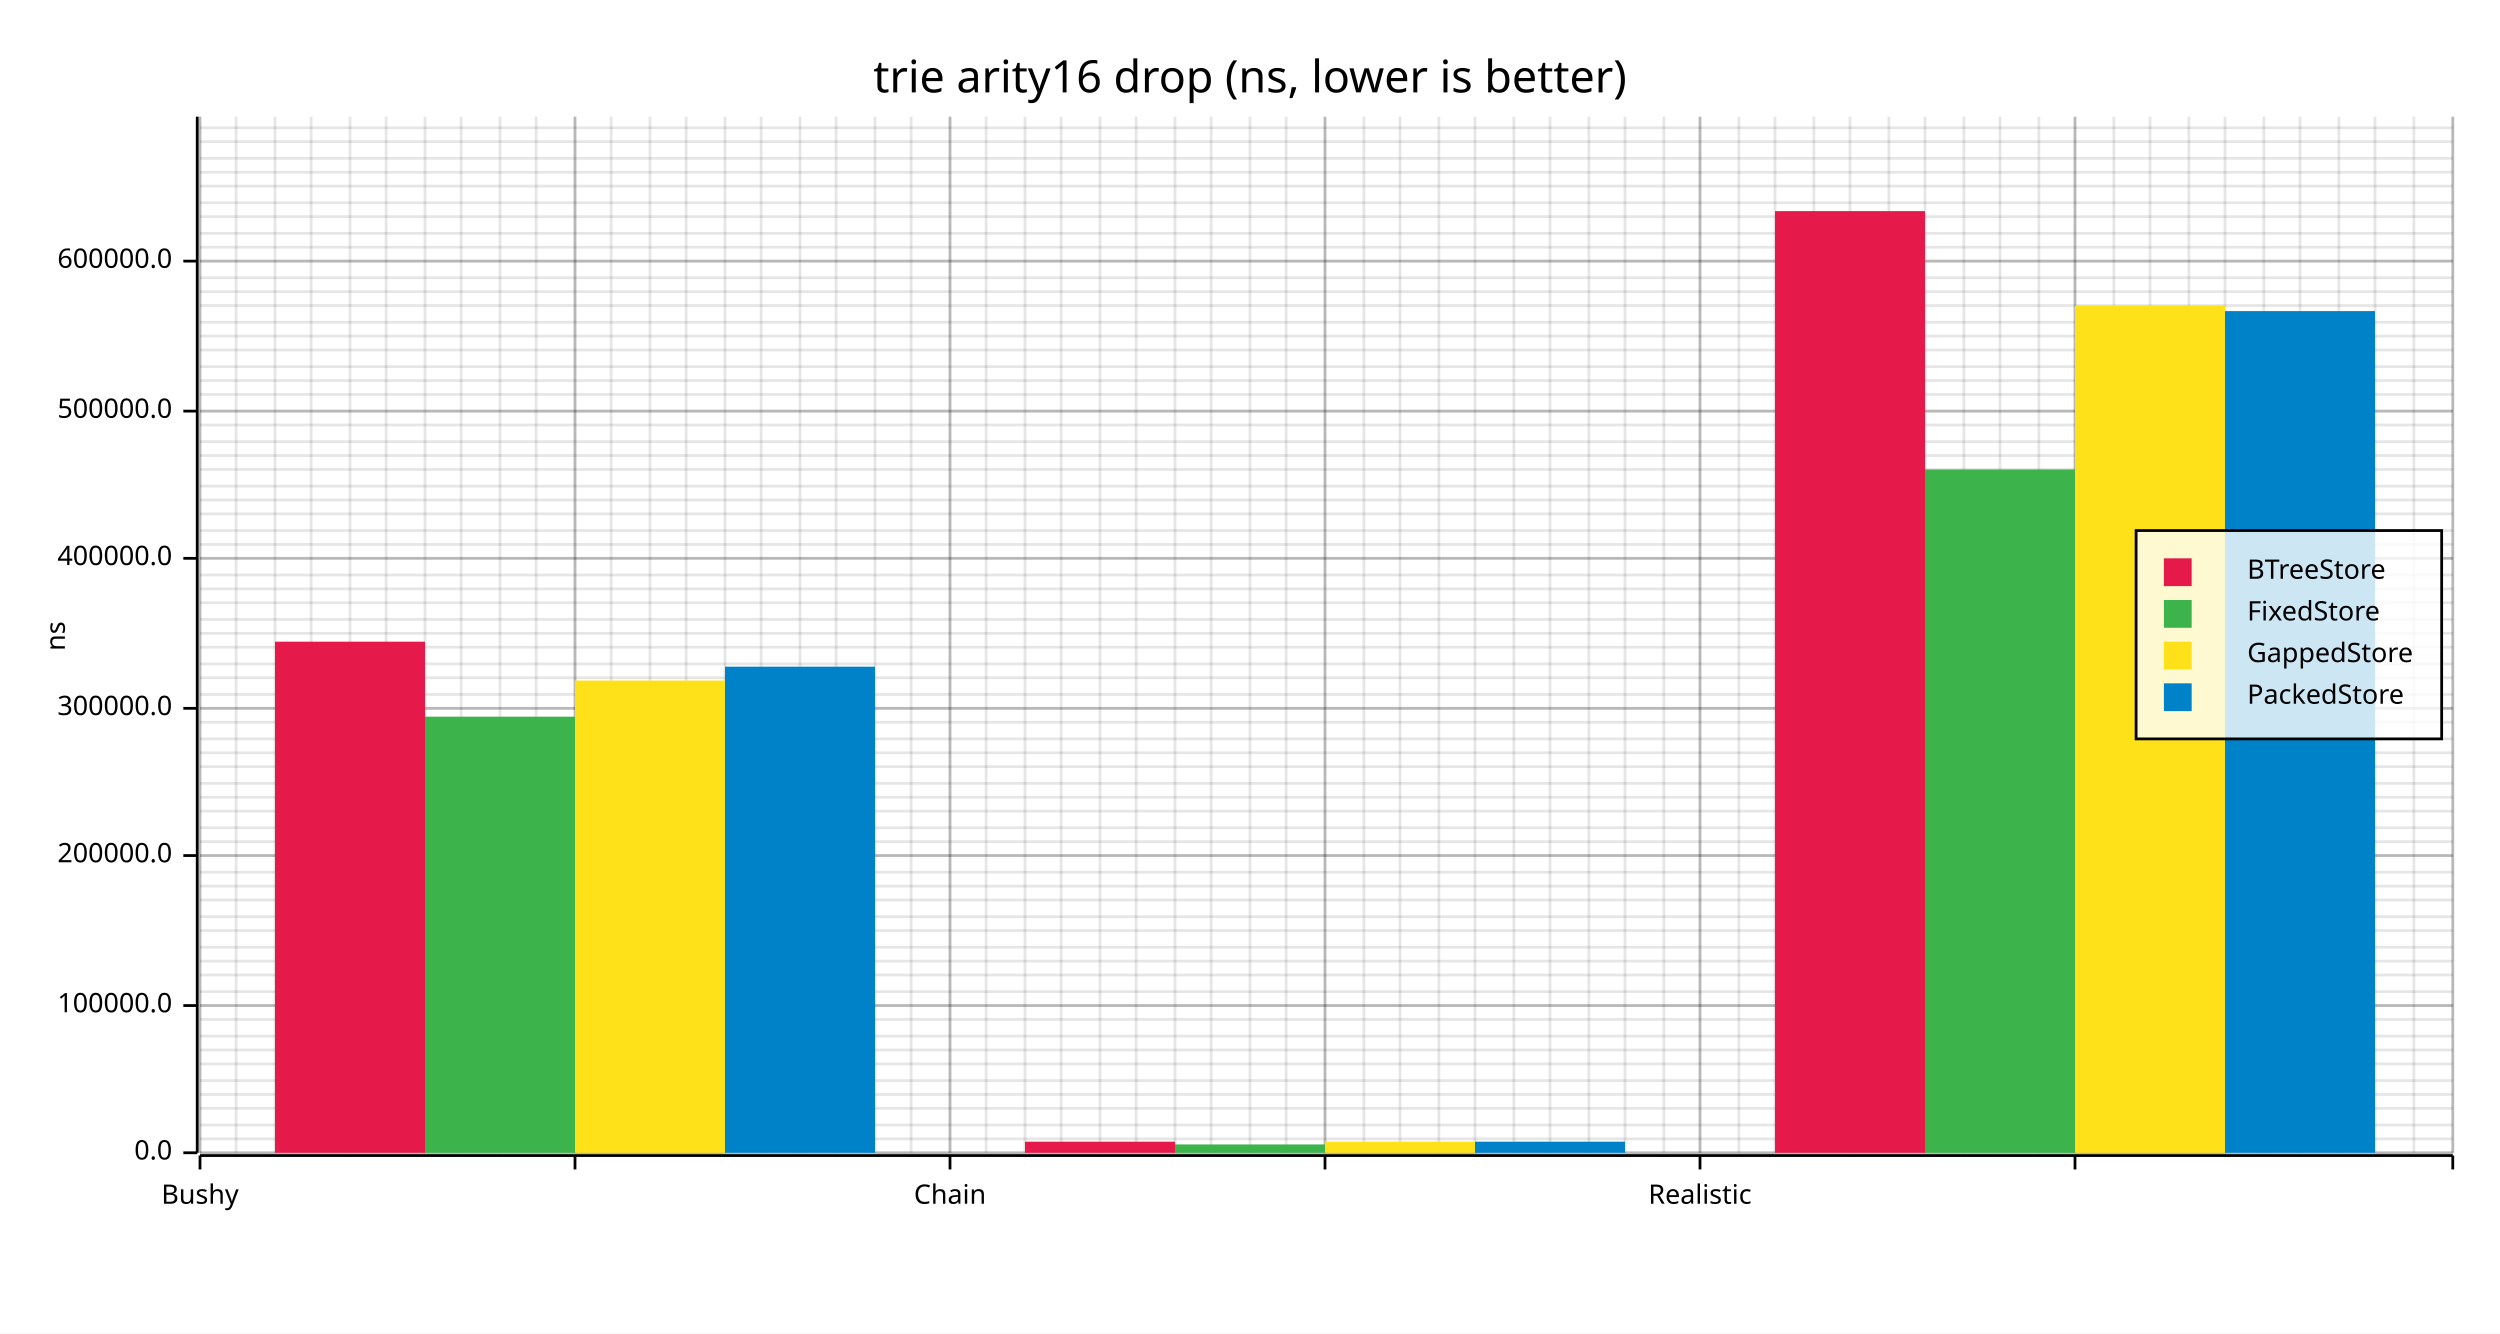
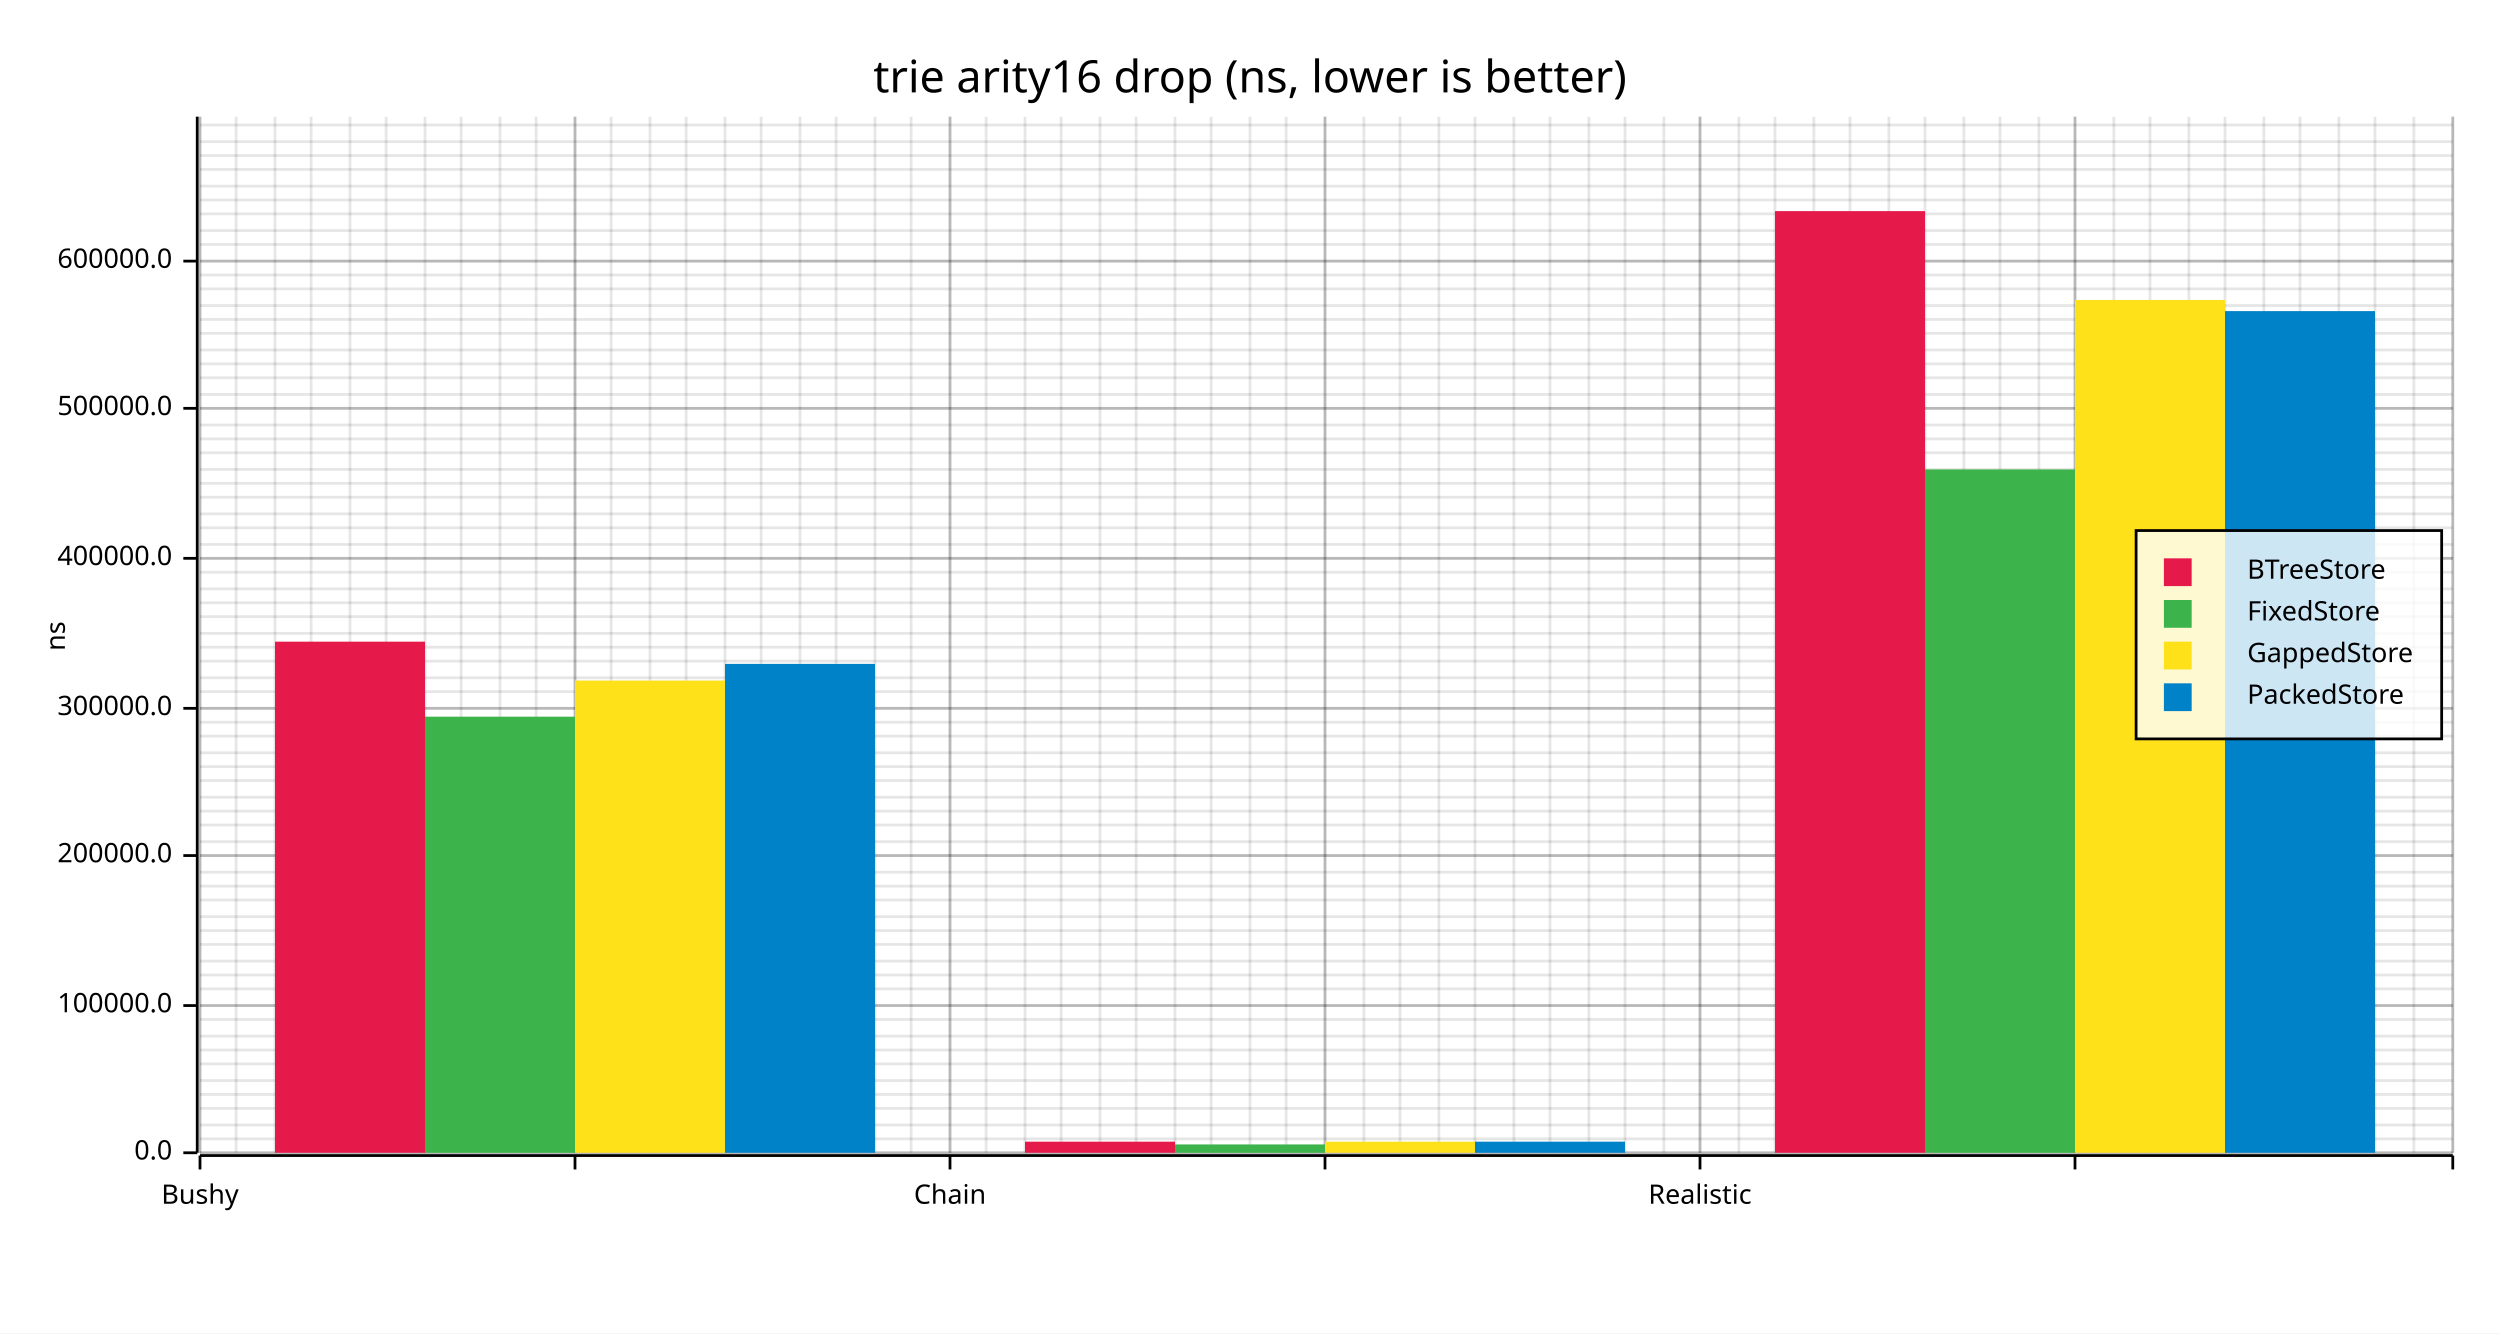
<svg xmlns="http://www.w3.org/2000/svg" width="900" height="480" viewBox="0 0 900 480">
  <rect x="0" y="0" width="900" height="480" opacity="1" fill="#FFFFFF" stroke="none" />
  <text x="450" y="21" dy="0.76em" text-anchor="middle" font-family="sans-serif" font-size="16.129" opacity="1" fill="#000000">
trie arity16 drop (ns, lower is better)
</text>
  <line opacity="0.1" stroke="#000000" stroke-width="1" x1="72" y1="415" x2="72" y2="42" />
  <line opacity="0.1" stroke="#000000" stroke-width="1" x1="85" y1="415" x2="85" y2="42" />
  <line opacity="0.1" stroke="#000000" stroke-width="1" x1="99" y1="415" x2="99" y2="42" />
  <line opacity="0.1" stroke="#000000" stroke-width="1" x1="112" y1="415" x2="112" y2="42" />
  <line opacity="0.1" stroke="#000000" stroke-width="1" x1="126" y1="415" x2="126" y2="42" />
  <line opacity="0.1" stroke="#000000" stroke-width="1" x1="139" y1="415" x2="139" y2="42" />
  <line opacity="0.1" stroke="#000000" stroke-width="1" x1="153" y1="415" x2="153" y2="42" />
  <line opacity="0.1" stroke="#000000" stroke-width="1" x1="166" y1="415" x2="166" y2="42" />
  <line opacity="0.1" stroke="#000000" stroke-width="1" x1="180" y1="415" x2="180" y2="42" />
  <line opacity="0.1" stroke="#000000" stroke-width="1" x1="193" y1="415" x2="193" y2="42" />
  <line opacity="0.1" stroke="#000000" stroke-width="1" x1="207" y1="415" x2="207" y2="42" />
  <line opacity="0.1" stroke="#000000" stroke-width="1" x1="220" y1="415" x2="220" y2="42" />
  <line opacity="0.1" stroke="#000000" stroke-width="1" x1="234" y1="415" x2="234" y2="42" />
  <line opacity="0.1" stroke="#000000" stroke-width="1" x1="247" y1="415" x2="247" y2="42" />
  <line opacity="0.1" stroke="#000000" stroke-width="1" x1="261" y1="415" x2="261" y2="42" />
  <line opacity="0.1" stroke="#000000" stroke-width="1" x1="274" y1="415" x2="274" y2="42" />
  <line opacity="0.1" stroke="#000000" stroke-width="1" x1="288" y1="415" x2="288" y2="42" />
  <line opacity="0.1" stroke="#000000" stroke-width="1" x1="301" y1="415" x2="301" y2="42" />
  <line opacity="0.1" stroke="#000000" stroke-width="1" x1="315" y1="415" x2="315" y2="42" />
  <line opacity="0.1" stroke="#000000" stroke-width="1" x1="328" y1="415" x2="328" y2="42" />
  <line opacity="0.1" stroke="#000000" stroke-width="1" x1="342" y1="415" x2="342" y2="42" />
  <line opacity="0.1" stroke="#000000" stroke-width="1" x1="355" y1="415" x2="355" y2="42" />
  <line opacity="0.1" stroke="#000000" stroke-width="1" x1="369" y1="415" x2="369" y2="42" />
  <line opacity="0.1" stroke="#000000" stroke-width="1" x1="382" y1="415" x2="382" y2="42" />
  <line opacity="0.1" stroke="#000000" stroke-width="1" x1="396" y1="415" x2="396" y2="42" />
  <line opacity="0.1" stroke="#000000" stroke-width="1" x1="409" y1="415" x2="409" y2="42" />
  <line opacity="0.1" stroke="#000000" stroke-width="1" x1="423" y1="415" x2="423" y2="42" />
  <line opacity="0.1" stroke="#000000" stroke-width="1" x1="436" y1="415" x2="436" y2="42" />
  <line opacity="0.1" stroke="#000000" stroke-width="1" x1="450" y1="415" x2="450" y2="42" />
  <line opacity="0.1" stroke="#000000" stroke-width="1" x1="463" y1="415" x2="463" y2="42" />
  <line opacity="0.1" stroke="#000000" stroke-width="1" x1="477" y1="415" x2="477" y2="42" />
  <line opacity="0.1" stroke="#000000" stroke-width="1" x1="491" y1="415" x2="491" y2="42" />
  <line opacity="0.1" stroke="#000000" stroke-width="1" x1="504" y1="415" x2="504" y2="42" />
  <line opacity="0.1" stroke="#000000" stroke-width="1" x1="518" y1="415" x2="518" y2="42" />
  <line opacity="0.1" stroke="#000000" stroke-width="1" x1="531" y1="415" x2="531" y2="42" />
  <line opacity="0.1" stroke="#000000" stroke-width="1" x1="545" y1="415" x2="545" y2="42" />
  <line opacity="0.1" stroke="#000000" stroke-width="1" x1="558" y1="415" x2="558" y2="42" />
  <line opacity="0.1" stroke="#000000" stroke-width="1" x1="572" y1="415" x2="572" y2="42" />
  <line opacity="0.1" stroke="#000000" stroke-width="1" x1="585" y1="415" x2="585" y2="42" />
  <line opacity="0.1" stroke="#000000" stroke-width="1" x1="599" y1="415" x2="599" y2="42" />
  <line opacity="0.1" stroke="#000000" stroke-width="1" x1="612" y1="415" x2="612" y2="42" />
  <line opacity="0.1" stroke="#000000" stroke-width="1" x1="626" y1="415" x2="626" y2="42" />
  <line opacity="0.1" stroke="#000000" stroke-width="1" x1="639" y1="415" x2="639" y2="42" />
  <line opacity="0.1" stroke="#000000" stroke-width="1" x1="653" y1="415" x2="653" y2="42" />
  <line opacity="0.1" stroke="#000000" stroke-width="1" x1="666" y1="415" x2="666" y2="42" />
  <line opacity="0.1" stroke="#000000" stroke-width="1" x1="680" y1="415" x2="680" y2="42" />
  <line opacity="0.1" stroke="#000000" stroke-width="1" x1="693" y1="415" x2="693" y2="42" />
  <line opacity="0.1" stroke="#000000" stroke-width="1" x1="707" y1="415" x2="707" y2="42" />
  <line opacity="0.1" stroke="#000000" stroke-width="1" x1="720" y1="415" x2="720" y2="42" />
  <line opacity="0.1" stroke="#000000" stroke-width="1" x1="734" y1="415" x2="734" y2="42" />
  <line opacity="0.1" stroke="#000000" stroke-width="1" x1="747" y1="415" x2="747" y2="42" />
  <line opacity="0.1" stroke="#000000" stroke-width="1" x1="761" y1="415" x2="761" y2="42" />
  <line opacity="0.1" stroke="#000000" stroke-width="1" x1="774" y1="415" x2="774" y2="42" />
  <line opacity="0.1" stroke="#000000" stroke-width="1" x1="788" y1="415" x2="788" y2="42" />
  <line opacity="0.1" stroke="#000000" stroke-width="1" x1="801" y1="415" x2="801" y2="42" />
  <line opacity="0.1" stroke="#000000" stroke-width="1" x1="815" y1="415" x2="815" y2="42" />
  <line opacity="0.1" stroke="#000000" stroke-width="1" x1="828" y1="415" x2="828" y2="42" />
  <line opacity="0.1" stroke="#000000" stroke-width="1" x1="842" y1="415" x2="842" y2="42" />
  <line opacity="0.1" stroke="#000000" stroke-width="1" x1="855" y1="415" x2="855" y2="42" />
  <line opacity="0.1" stroke="#000000" stroke-width="1" x1="869" y1="415" x2="869" y2="42" />
  <line opacity="0.1" stroke="#000000" stroke-width="1" x1="883" y1="415" x2="883" y2="42" />
  <line opacity="0.1" stroke="#000000" stroke-width="1" x1="72" y1="415" x2="883" y2="415" />
  <line opacity="0.1" stroke="#000000" stroke-width="1" x1="72" y1="410" x2="883" y2="410" />
  <line opacity="0.1" stroke="#000000" stroke-width="1" x1="72" y1="405" x2="883" y2="405" />
  <line opacity="0.1" stroke="#000000" stroke-width="1" x1="72" y1="399" x2="883" y2="399" />
  <line opacity="0.1" stroke="#000000" stroke-width="1" x1="72" y1="394" x2="883" y2="394" />
  <line opacity="0.1" stroke="#000000" stroke-width="1" x1="72" y1="389" x2="883" y2="389" />
  <line opacity="0.1" stroke="#000000" stroke-width="1" x1="72" y1="383" x2="883" y2="383" />
  <line opacity="0.1" stroke="#000000" stroke-width="1" x1="72" y1="378" x2="883" y2="378" />
  <line opacity="0.1" stroke="#000000" stroke-width="1" x1="72" y1="373" x2="883" y2="373" />
  <line opacity="0.1" stroke="#000000" stroke-width="1" x1="72" y1="367" x2="883" y2="367" />
  <line opacity="0.1" stroke="#000000" stroke-width="1" x1="72" y1="362" x2="883" y2="362" />
-   <line opacity="0.1" stroke="#000000" stroke-width="1" x1="72" y1="357" x2="883" y2="357" />
+   <line opacity="0.1" stroke="#000000" stroke-width="1" x1="72" y1="356" x2="883" y2="356" />
  <line opacity="0.1" stroke="#000000" stroke-width="1" x1="72" y1="351" x2="883" y2="351" />
  <line opacity="0.1" stroke="#000000" stroke-width="1" x1="72" y1="346" x2="883" y2="346" />
-   <line opacity="0.1" stroke="#000000" stroke-width="1" x1="72" y1="341" x2="883" y2="341" />
+   <line opacity="0.1" stroke="#000000" stroke-width="1" x1="72" y1="340" x2="883" y2="340" />
  <line opacity="0.1" stroke="#000000" stroke-width="1" x1="72" y1="335" x2="883" y2="335" />
  <line opacity="0.1" stroke="#000000" stroke-width="1" x1="72" y1="330" x2="883" y2="330" />
  <line opacity="0.1" stroke="#000000" stroke-width="1" x1="72" y1="324" x2="883" y2="324" />
  <line opacity="0.1" stroke="#000000" stroke-width="1" x1="72" y1="319" x2="883" y2="319" />
  <line opacity="0.1" stroke="#000000" stroke-width="1" x1="72" y1="314" x2="883" y2="314" />
  <line opacity="0.1" stroke="#000000" stroke-width="1" x1="72" y1="308" x2="883" y2="308" />
  <line opacity="0.1" stroke="#000000" stroke-width="1" x1="72" y1="303" x2="883" y2="303" />
-   <line opacity="0.1" stroke="#000000" stroke-width="1" x1="72" y1="298" x2="883" y2="298" />
+   <line opacity="0.1" stroke="#000000" stroke-width="1" x1="72" y1="297" x2="883" y2="297" />
  <line opacity="0.1" stroke="#000000" stroke-width="1" x1="72" y1="292" x2="883" y2="292" />
  <line opacity="0.1" stroke="#000000" stroke-width="1" x1="72" y1="287" x2="883" y2="287" />
-   <line opacity="0.1" stroke="#000000" stroke-width="1" x1="72" y1="282" x2="883" y2="282" />
+   <line opacity="0.1" stroke="#000000" stroke-width="1" x1="72" y1="281" x2="883" y2="281" />
  <line opacity="0.1" stroke="#000000" stroke-width="1" x1="72" y1="276" x2="883" y2="276" />
  <line opacity="0.1" stroke="#000000" stroke-width="1" x1="72" y1="271" x2="883" y2="271" />
-   <line opacity="0.1" stroke="#000000" stroke-width="1" x1="72" y1="266" x2="883" y2="266" />
+   <line opacity="0.1" stroke="#000000" stroke-width="1" x1="72" y1="265" x2="883" y2="265" />
  <line opacity="0.1" stroke="#000000" stroke-width="1" x1="72" y1="260" x2="883" y2="260" />
  <line opacity="0.1" stroke="#000000" stroke-width="1" x1="72" y1="255" x2="883" y2="255" />
-   <line opacity="0.1" stroke="#000000" stroke-width="1" x1="72" y1="250" x2="883" y2="250" />
+   <line opacity="0.1" stroke="#000000" stroke-width="1" x1="72" y1="249" x2="883" y2="249" />
  <line opacity="0.1" stroke="#000000" stroke-width="1" x1="72" y1="244" x2="883" y2="244" />
-   <line opacity="0.1" stroke="#000000" stroke-width="1" x1="72" y1="239" x2="883" y2="239" />
+   <line opacity="0.1" stroke="#000000" stroke-width="1" x1="72" y1="238" x2="883" y2="238" />
  <line opacity="0.1" stroke="#000000" stroke-width="1" x1="72" y1="233" x2="883" y2="233" />
  <line opacity="0.1" stroke="#000000" stroke-width="1" x1="72" y1="228" x2="883" y2="228" />
-   <line opacity="0.1" stroke="#000000" stroke-width="1" x1="72" y1="223" x2="883" y2="223" />
+   <line opacity="0.1" stroke="#000000" stroke-width="1" x1="72" y1="222" x2="883" y2="222" />
  <line opacity="0.1" stroke="#000000" stroke-width="1" x1="72" y1="217" x2="883" y2="217" />
  <line opacity="0.1" stroke="#000000" stroke-width="1" x1="72" y1="212" x2="883" y2="212" />
-   <line opacity="0.1" stroke="#000000" stroke-width="1" x1="72" y1="207" x2="883" y2="207" />
+   <line opacity="0.1" stroke="#000000" stroke-width="1" x1="72" y1="206" x2="883" y2="206" />
  <line opacity="0.1" stroke="#000000" stroke-width="1" x1="72" y1="201" x2="883" y2="201" />
  <line opacity="0.1" stroke="#000000" stroke-width="1" x1="72" y1="196" x2="883" y2="196" />
-   <line opacity="0.1" stroke="#000000" stroke-width="1" x1="72" y1="191" x2="883" y2="191" />
+   <line opacity="0.1" stroke="#000000" stroke-width="1" x1="72" y1="190" x2="883" y2="190" />
  <line opacity="0.1" stroke="#000000" stroke-width="1" x1="72" y1="185" x2="883" y2="185" />
-   <line opacity="0.1" stroke="#000000" stroke-width="1" x1="72" y1="180" x2="883" y2="180" />
-   <line opacity="0.1" stroke="#000000" stroke-width="1" x1="72" y1="175" x2="883" y2="175" />
+   <line opacity="0.1" stroke="#000000" stroke-width="1" x1="72" y1="179" x2="883" y2="179" />
+   <line opacity="0.1" stroke="#000000" stroke-width="1" x1="72" y1="174" x2="883" y2="174" />
  <line opacity="0.1" stroke="#000000" stroke-width="1" x1="72" y1="169" x2="883" y2="169" />
-   <line opacity="0.1" stroke="#000000" stroke-width="1" x1="72" y1="164" x2="883" y2="164" />
-   <line opacity="0.1" stroke="#000000" stroke-width="1" x1="72" y1="159" x2="883" y2="159" />
+   <line opacity="0.1" stroke="#000000" stroke-width="1" x1="72" y1="163" x2="883" y2="163" />
+   <line opacity="0.1" stroke="#000000" stroke-width="1" x1="72" y1="158" x2="883" y2="158" />
  <line opacity="0.1" stroke="#000000" stroke-width="1" x1="72" y1="153" x2="883" y2="153" />
-   <line opacity="0.1" stroke="#000000" stroke-width="1" x1="72" y1="148" x2="883" y2="148" />
+   <line opacity="0.1" stroke="#000000" stroke-width="1" x1="72" y1="147" x2="883" y2="147" />
  <line opacity="0.1" stroke="#000000" stroke-width="1" x1="72" y1="142" x2="883" y2="142" />
-   <line opacity="0.1" stroke="#000000" stroke-width="1" x1="72" y1="137" x2="883" y2="137" />
-   <line opacity="0.1" stroke="#000000" stroke-width="1" x1="72" y1="132" x2="883" y2="132" />
+   <line opacity="0.1" stroke="#000000" stroke-width="1" x1="72" y1="136" x2="883" y2="136" />
+   <line opacity="0.1" stroke="#000000" stroke-width="1" x1="72" y1="131" x2="883" y2="131" />
  <line opacity="0.1" stroke="#000000" stroke-width="1" x1="72" y1="126" x2="883" y2="126" />
-   <line opacity="0.1" stroke="#000000" stroke-width="1" x1="72" y1="121" x2="883" y2="121" />
-   <line opacity="0.1" stroke="#000000" stroke-width="1" x1="72" y1="116" x2="883" y2="116" />
+   <line opacity="0.1" stroke="#000000" stroke-width="1" x1="72" y1="120" x2="883" y2="120" />
+   <line opacity="0.1" stroke="#000000" stroke-width="1" x1="72" y1="115" x2="883" y2="115" />
  <line opacity="0.1" stroke="#000000" stroke-width="1" x1="72" y1="110" x2="883" y2="110" />
-   <line opacity="0.1" stroke="#000000" stroke-width="1" x1="72" y1="105" x2="883" y2="105" />
-   <line opacity="0.1" stroke="#000000" stroke-width="1" x1="72" y1="100" x2="883" y2="100" />
+   <line opacity="0.1" stroke="#000000" stroke-width="1" x1="72" y1="104" x2="883" y2="104" />
+   <line opacity="0.1" stroke="#000000" stroke-width="1" x1="72" y1="99" x2="883" y2="99" />
  <line opacity="0.1" stroke="#000000" stroke-width="1" x1="72" y1="94" x2="883" y2="94" />
-   <line opacity="0.1" stroke="#000000" stroke-width="1" x1="72" y1="89" x2="883" y2="89" />
-   <line opacity="0.1" stroke="#000000" stroke-width="1" x1="72" y1="84" x2="883" y2="84" />
-   <line opacity="0.1" stroke="#000000" stroke-width="1" x1="72" y1="78" x2="883" y2="78" />
-   <line opacity="0.1" stroke="#000000" stroke-width="1" x1="72" y1="73" x2="883" y2="73" />
+   <line opacity="0.1" stroke="#000000" stroke-width="1" x1="72" y1="88" x2="883" y2="88" />
+   <line opacity="0.1" stroke="#000000" stroke-width="1" x1="72" y1="83" x2="883" y2="83" />
+   <line opacity="0.1" stroke="#000000" stroke-width="1" x1="72" y1="77" x2="883" y2="77" />
+   <line opacity="0.1" stroke="#000000" stroke-width="1" x1="72" y1="72" x2="883" y2="72" />
  <line opacity="0.1" stroke="#000000" stroke-width="1" x1="72" y1="67" x2="883" y2="67" />
-   <line opacity="0.1" stroke="#000000" stroke-width="1" x1="72" y1="62" x2="883" y2="62" />
-   <line opacity="0.1" stroke="#000000" stroke-width="1" x1="72" y1="57" x2="883" y2="57" />
+   <line opacity="0.1" stroke="#000000" stroke-width="1" x1="72" y1="61" x2="883" y2="61" />
+   <line opacity="0.1" stroke="#000000" stroke-width="1" x1="72" y1="56" x2="883" y2="56" />
  <line opacity="0.1" stroke="#000000" stroke-width="1" x1="72" y1="51" x2="883" y2="51" />
-   <line opacity="0.1" stroke="#000000" stroke-width="1" x1="72" y1="46" x2="883" y2="46" />
+   <line opacity="0.1" stroke="#000000" stroke-width="1" x1="72" y1="45" x2="883" y2="45" />
  <text x="16" y="229" dy="0.76em" text-anchor="middle" font-family="sans-serif" font-size="9.677" opacity="1" fill="#000000" transform="rotate(270, 16, 229)">
ns
</text>
  <line opacity="0.2" stroke="#000000" stroke-width="1" x1="72" y1="415" x2="72" y2="42" />
  <line opacity="0.2" stroke="#000000" stroke-width="1" x1="207" y1="415" x2="207" y2="42" />
  <line opacity="0.2" stroke="#000000" stroke-width="1" x1="342" y1="415" x2="342" y2="42" />
  <line opacity="0.2" stroke="#000000" stroke-width="1" x1="477" y1="415" x2="477" y2="42" />
  <line opacity="0.2" stroke="#000000" stroke-width="1" x1="612" y1="415" x2="612" y2="42" />
  <line opacity="0.2" stroke="#000000" stroke-width="1" x1="747" y1="415" x2="747" y2="42" />
  <line opacity="0.2" stroke="#000000" stroke-width="1" x1="883" y1="415" x2="883" y2="42" />
  <line opacity="0.2" stroke="#000000" stroke-width="1" x1="72" y1="415" x2="883" y2="415" />
  <line opacity="0.2" stroke="#000000" stroke-width="1" x1="72" y1="362" x2="883" y2="362" />
  <line opacity="0.2" stroke="#000000" stroke-width="1" x1="72" y1="308" x2="883" y2="308" />
  <line opacity="0.2" stroke="#000000" stroke-width="1" x1="72" y1="255" x2="883" y2="255" />
  <line opacity="0.2" stroke="#000000" stroke-width="1" x1="72" y1="201" x2="883" y2="201" />
-   <line opacity="0.2" stroke="#000000" stroke-width="1" x1="72" y1="148" x2="883" y2="148" />
+   <line opacity="0.2" stroke="#000000" stroke-width="1" x1="72" y1="147" x2="883" y2="147" />
  <line opacity="0.2" stroke="#000000" stroke-width="1" x1="72" y1="94" x2="883" y2="94" />
  <polyline fill="none" opacity="1" stroke="#000000" stroke-width="1" points="71,42 71,415 " />
  <text x="62" y="415" dy="0.5ex" text-anchor="end" font-family="sans-serif" font-size="9.677" opacity="1" fill="#000000">
0.0
</text>
  <polyline fill="none" opacity="1" stroke="#000000" stroke-width="1" points="66,415 71,415 " />
  <text x="62" y="362" dy="0.5ex" text-anchor="end" font-family="sans-serif" font-size="9.677" opacity="1" fill="#000000">
100000.0
</text>
  <polyline fill="none" opacity="1" stroke="#000000" stroke-width="1" points="66,362 71,362 " />
  <text x="62" y="308" dy="0.5ex" text-anchor="end" font-family="sans-serif" font-size="9.677" opacity="1" fill="#000000">
200000.0
</text>
  <polyline fill="none" opacity="1" stroke="#000000" stroke-width="1" points="66,308 71,308 " />
  <text x="62" y="255" dy="0.5ex" text-anchor="end" font-family="sans-serif" font-size="9.677" opacity="1" fill="#000000">
300000.0
</text>
  <polyline fill="none" opacity="1" stroke="#000000" stroke-width="1" points="66,255 71,255 " />
  <text x="62" y="201" dy="0.5ex" text-anchor="end" font-family="sans-serif" font-size="9.677" opacity="1" fill="#000000">
400000.0
</text>
  <polyline fill="none" opacity="1" stroke="#000000" stroke-width="1" points="66,201 71,201 " />
-   <text x="62" y="148" dy="0.5ex" text-anchor="end" font-family="sans-serif" font-size="9.677" opacity="1" fill="#000000">
+   <text x="62" y="147" dy="0.5ex" text-anchor="end" font-family="sans-serif" font-size="9.677" opacity="1" fill="#000000">
500000.0
</text>
-   <polyline fill="none" opacity="1" stroke="#000000" stroke-width="1" points="66,148 71,148 " />
+   <polyline fill="none" opacity="1" stroke="#000000" stroke-width="1" points="66,147 71,147 " />
  <text x="62" y="94" dy="0.5ex" text-anchor="end" font-family="sans-serif" font-size="9.677" opacity="1" fill="#000000">
600000.0
</text>
  <polyline fill="none" opacity="1" stroke="#000000" stroke-width="1" points="66,94 71,94 " />
  <polyline fill="none" opacity="1" stroke="#000000" stroke-width="1" points="72,416 883,416 " />
  <text x="72" y="426" dy="0.76em" text-anchor="middle" font-family="sans-serif" font-size="9.677" opacity="1" fill="#000000">
Bushy
</text>
  <polyline fill="none" opacity="1" stroke="#000000" stroke-width="1" points="72,416 72,421 " />
  <text x="207" y="426" dy="0.76em" text-anchor="middle" font-family="sans-serif" font-size="9.677" opacity="1" fill="#000000">

</text>
  <polyline fill="none" opacity="1" stroke="#000000" stroke-width="1" points="207,416 207,421 " />
  <text x="342" y="426" dy="0.76em" text-anchor="middle" font-family="sans-serif" font-size="9.677" opacity="1" fill="#000000">
Chain
</text>
  <polyline fill="none" opacity="1" stroke="#000000" stroke-width="1" points="342,416 342,421 " />
  <text x="477" y="426" dy="0.76em" text-anchor="middle" font-family="sans-serif" font-size="9.677" opacity="1" fill="#000000">

</text>
  <polyline fill="none" opacity="1" stroke="#000000" stroke-width="1" points="477,416 477,421 " />
  <text x="612" y="426" dy="0.76em" text-anchor="middle" font-family="sans-serif" font-size="9.677" opacity="1" fill="#000000">
Realistic
</text>
  <polyline fill="none" opacity="1" stroke="#000000" stroke-width="1" points="612,416 612,421 " />
  <text x="747" y="426" dy="0.76em" text-anchor="middle" font-family="sans-serif" font-size="9.677" opacity="1" fill="#000000">

</text>
  <polyline fill="none" opacity="1" stroke="#000000" stroke-width="1" points="747,416 747,421 " />
  <text x="883" y="426" dy="0.76em" text-anchor="middle" font-family="sans-serif" font-size="9.677" opacity="1" fill="#000000">

</text>
  <polyline fill="none" opacity="1" stroke="#000000" stroke-width="1" points="883,416 883,421 " />
  <rect x="99" y="231" width="54" height="184" opacity="1" fill="#E6194B" stroke="none" />
  <rect x="369" y="411" width="54" height="4" opacity="1" fill="#E6194B" stroke="none" />
  <rect x="639" y="76" width="54" height="339" opacity="1" fill="#E6194B" stroke="none" />
  <rect x="153" y="258" width="54" height="157" opacity="1" fill="#3CB44B" stroke="none" />
  <rect x="423" y="412" width="54" height="3" opacity="1" fill="#3CB44B" stroke="none" />
  <rect x="693" y="169" width="54" height="246" opacity="1" fill="#3CB44B" stroke="none" />
  <rect x="207" y="245" width="54" height="170" opacity="1" fill="#FFE119" stroke="none" />
  <rect x="477" y="411" width="54" height="4" opacity="1" fill="#FFE119" stroke="none" />
-   <rect x="747" y="110" width="54" height="305" opacity="1" fill="#FFE119" stroke="none" />
-   <rect x="261" y="240" width="54" height="175" opacity="1" fill="#0082C8" stroke="none" />
+   <rect x="747" y="108" width="54" height="307" opacity="1" fill="#FFE119" stroke="none" />
+   <rect x="261" y="239" width="54" height="176" opacity="1" fill="#0082C8" stroke="none" />
  <rect x="531" y="411" width="54" height="4" opacity="1" fill="#0082C8" stroke="none" />
  <rect x="801" y="112" width="54" height="303" opacity="1" fill="#0082C8" stroke="none" />
  <rect x="769" y="191" width="110" height="75" opacity="0.8" fill="#FFFFFF" stroke="none" />
  <rect x="769" y="191" width="110" height="75" opacity="1" fill="none" stroke="#000000" />
  <text x="809" y="201" dy="0.76em" text-anchor="start" font-family="sans-serif" font-size="9.677" opacity="1" fill="#000000">
BTreeStore
</text>
  <text x="809" y="216" dy="0.76em" text-anchor="start" font-family="sans-serif" font-size="9.677" opacity="1" fill="#000000">
FixedStore
</text>
  <text x="809" y="231" dy="0.76em" text-anchor="start" font-family="sans-serif" font-size="9.677" opacity="1" fill="#000000">
GappedStore
</text>
  <text x="809" y="246" dy="0.76em" text-anchor="start" font-family="sans-serif" font-size="9.677" opacity="1" fill="#000000">
PackedStore
</text>
  <rect x="779" y="201" width="10" height="10" opacity="1" fill="#E6194B" stroke="none" />
  <rect x="779" y="216" width="10" height="10" opacity="1" fill="#3CB44B" stroke="none" />
  <rect x="779" y="231" width="10" height="10" opacity="1" fill="#FFE119" stroke="none" />
  <rect x="779" y="246" width="10" height="10" opacity="1" fill="#0082C8" stroke="none" />
</svg>
